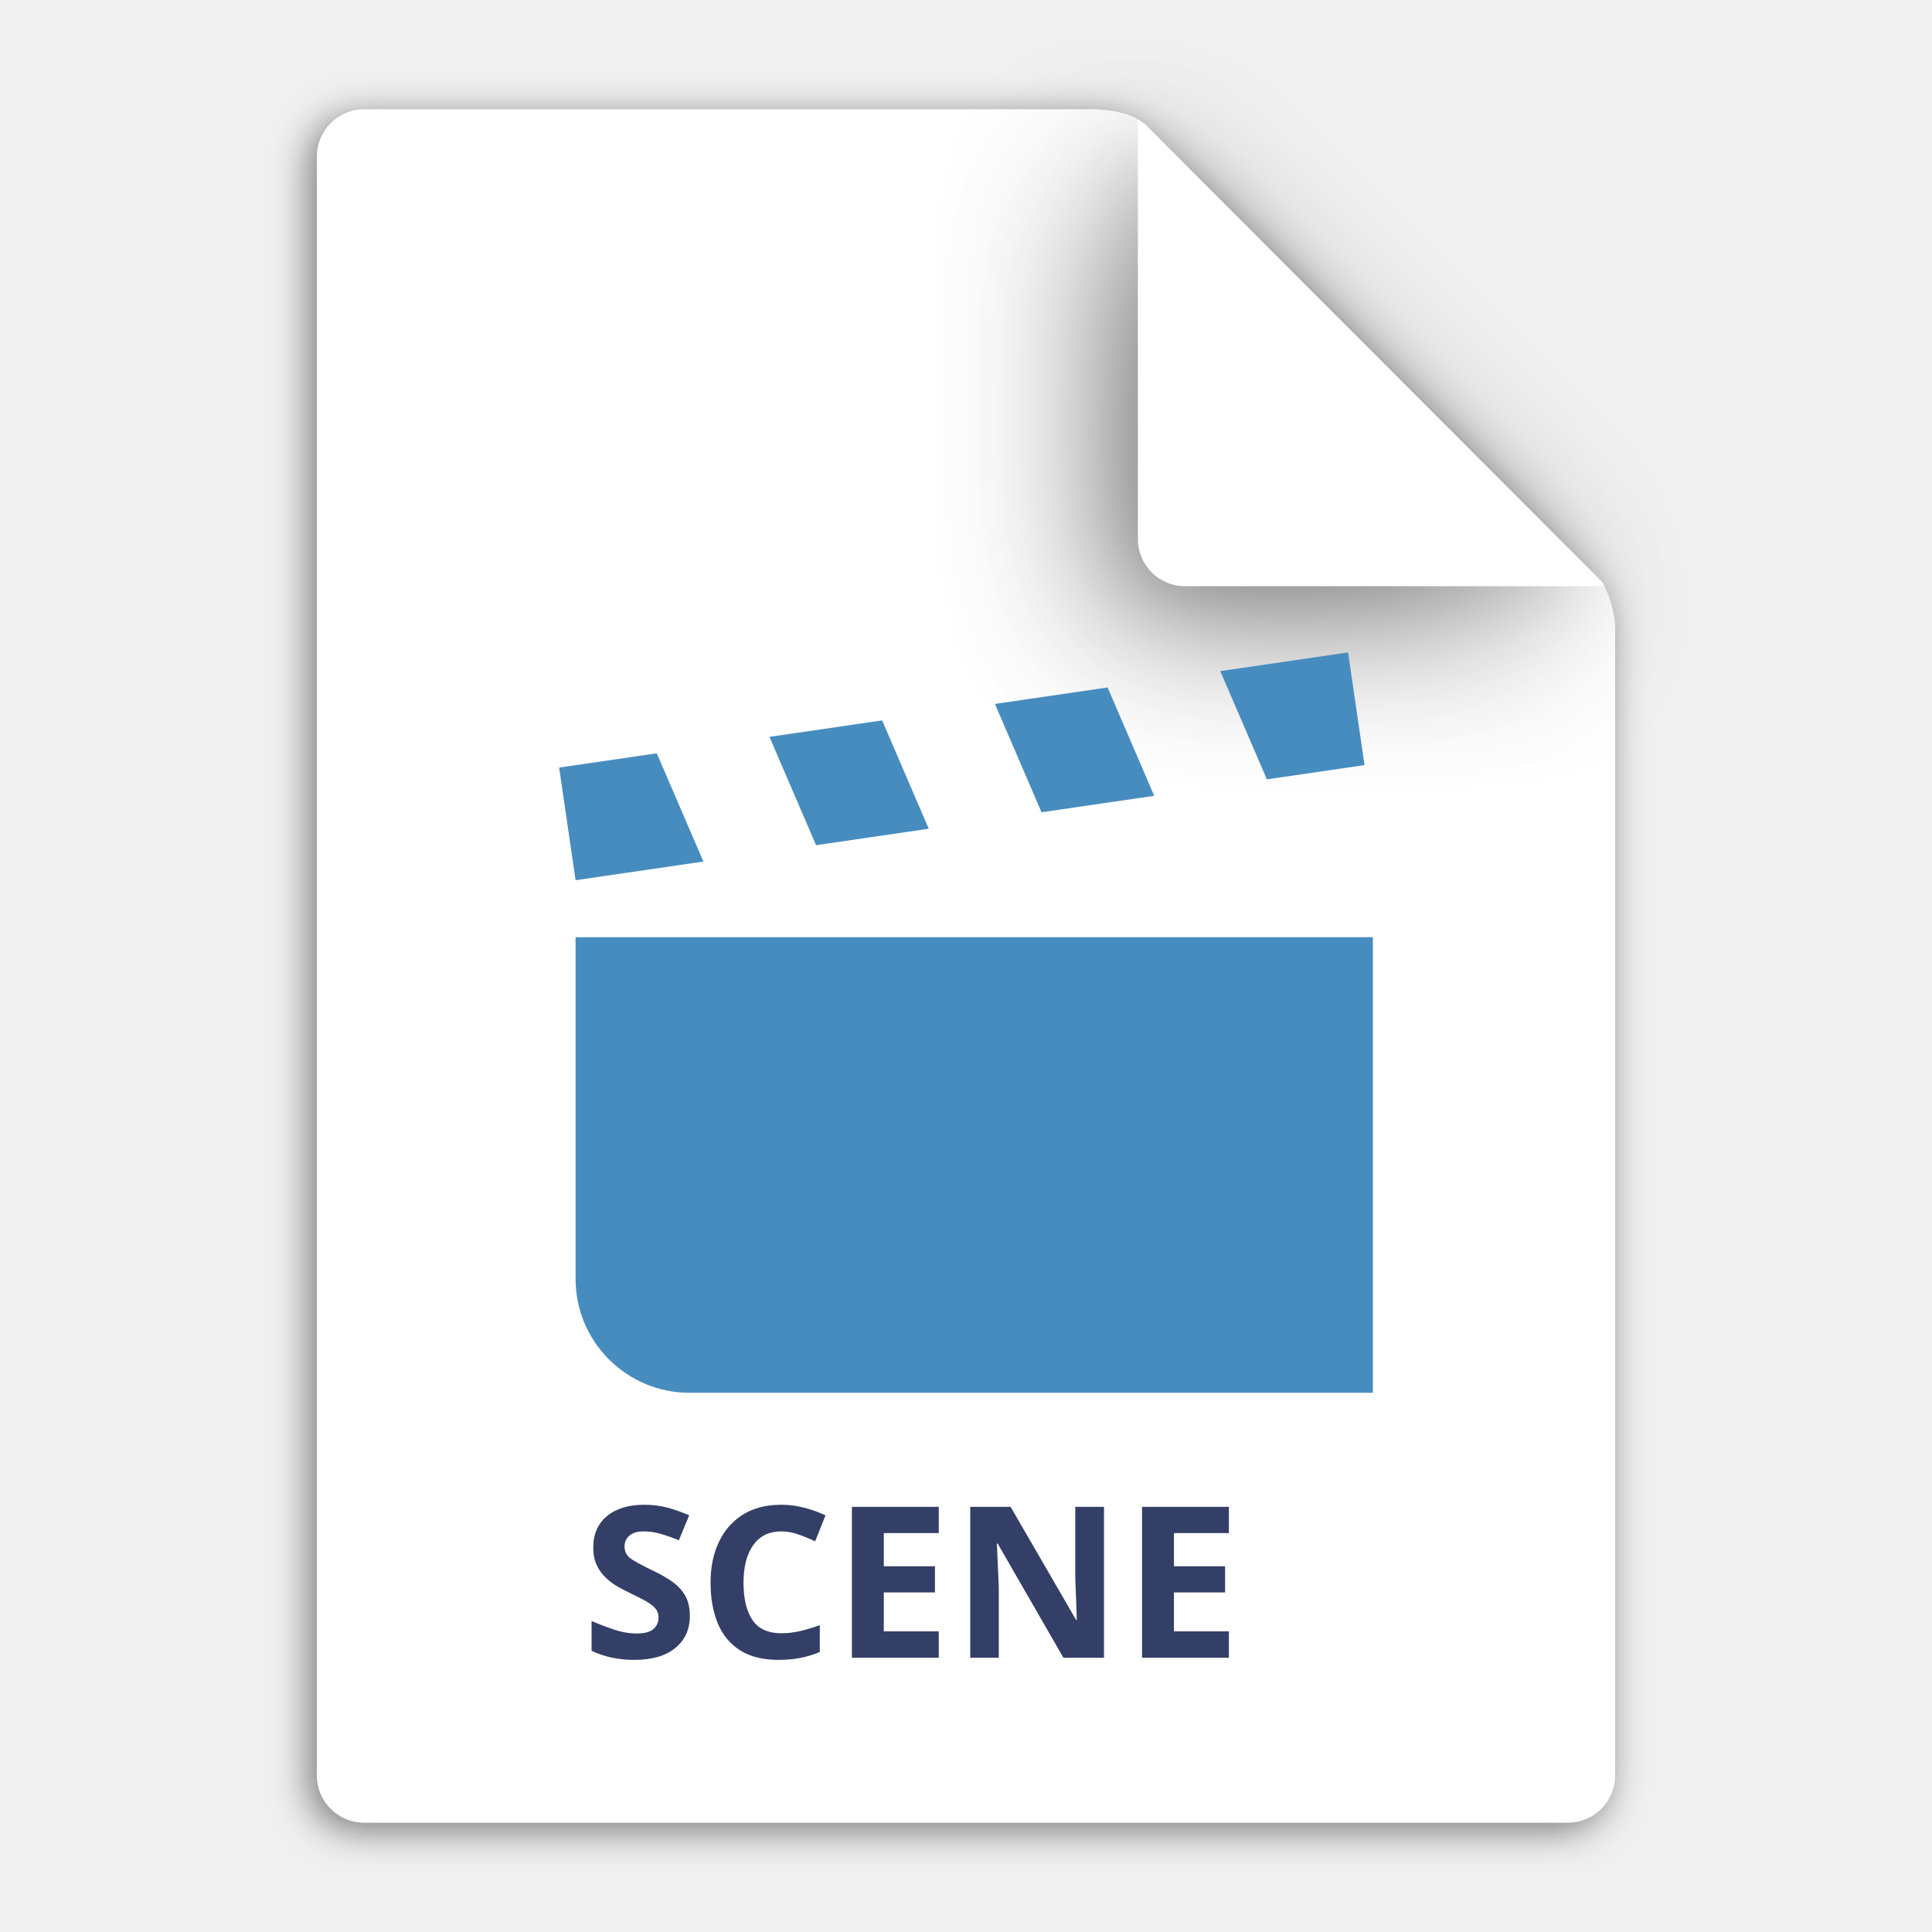
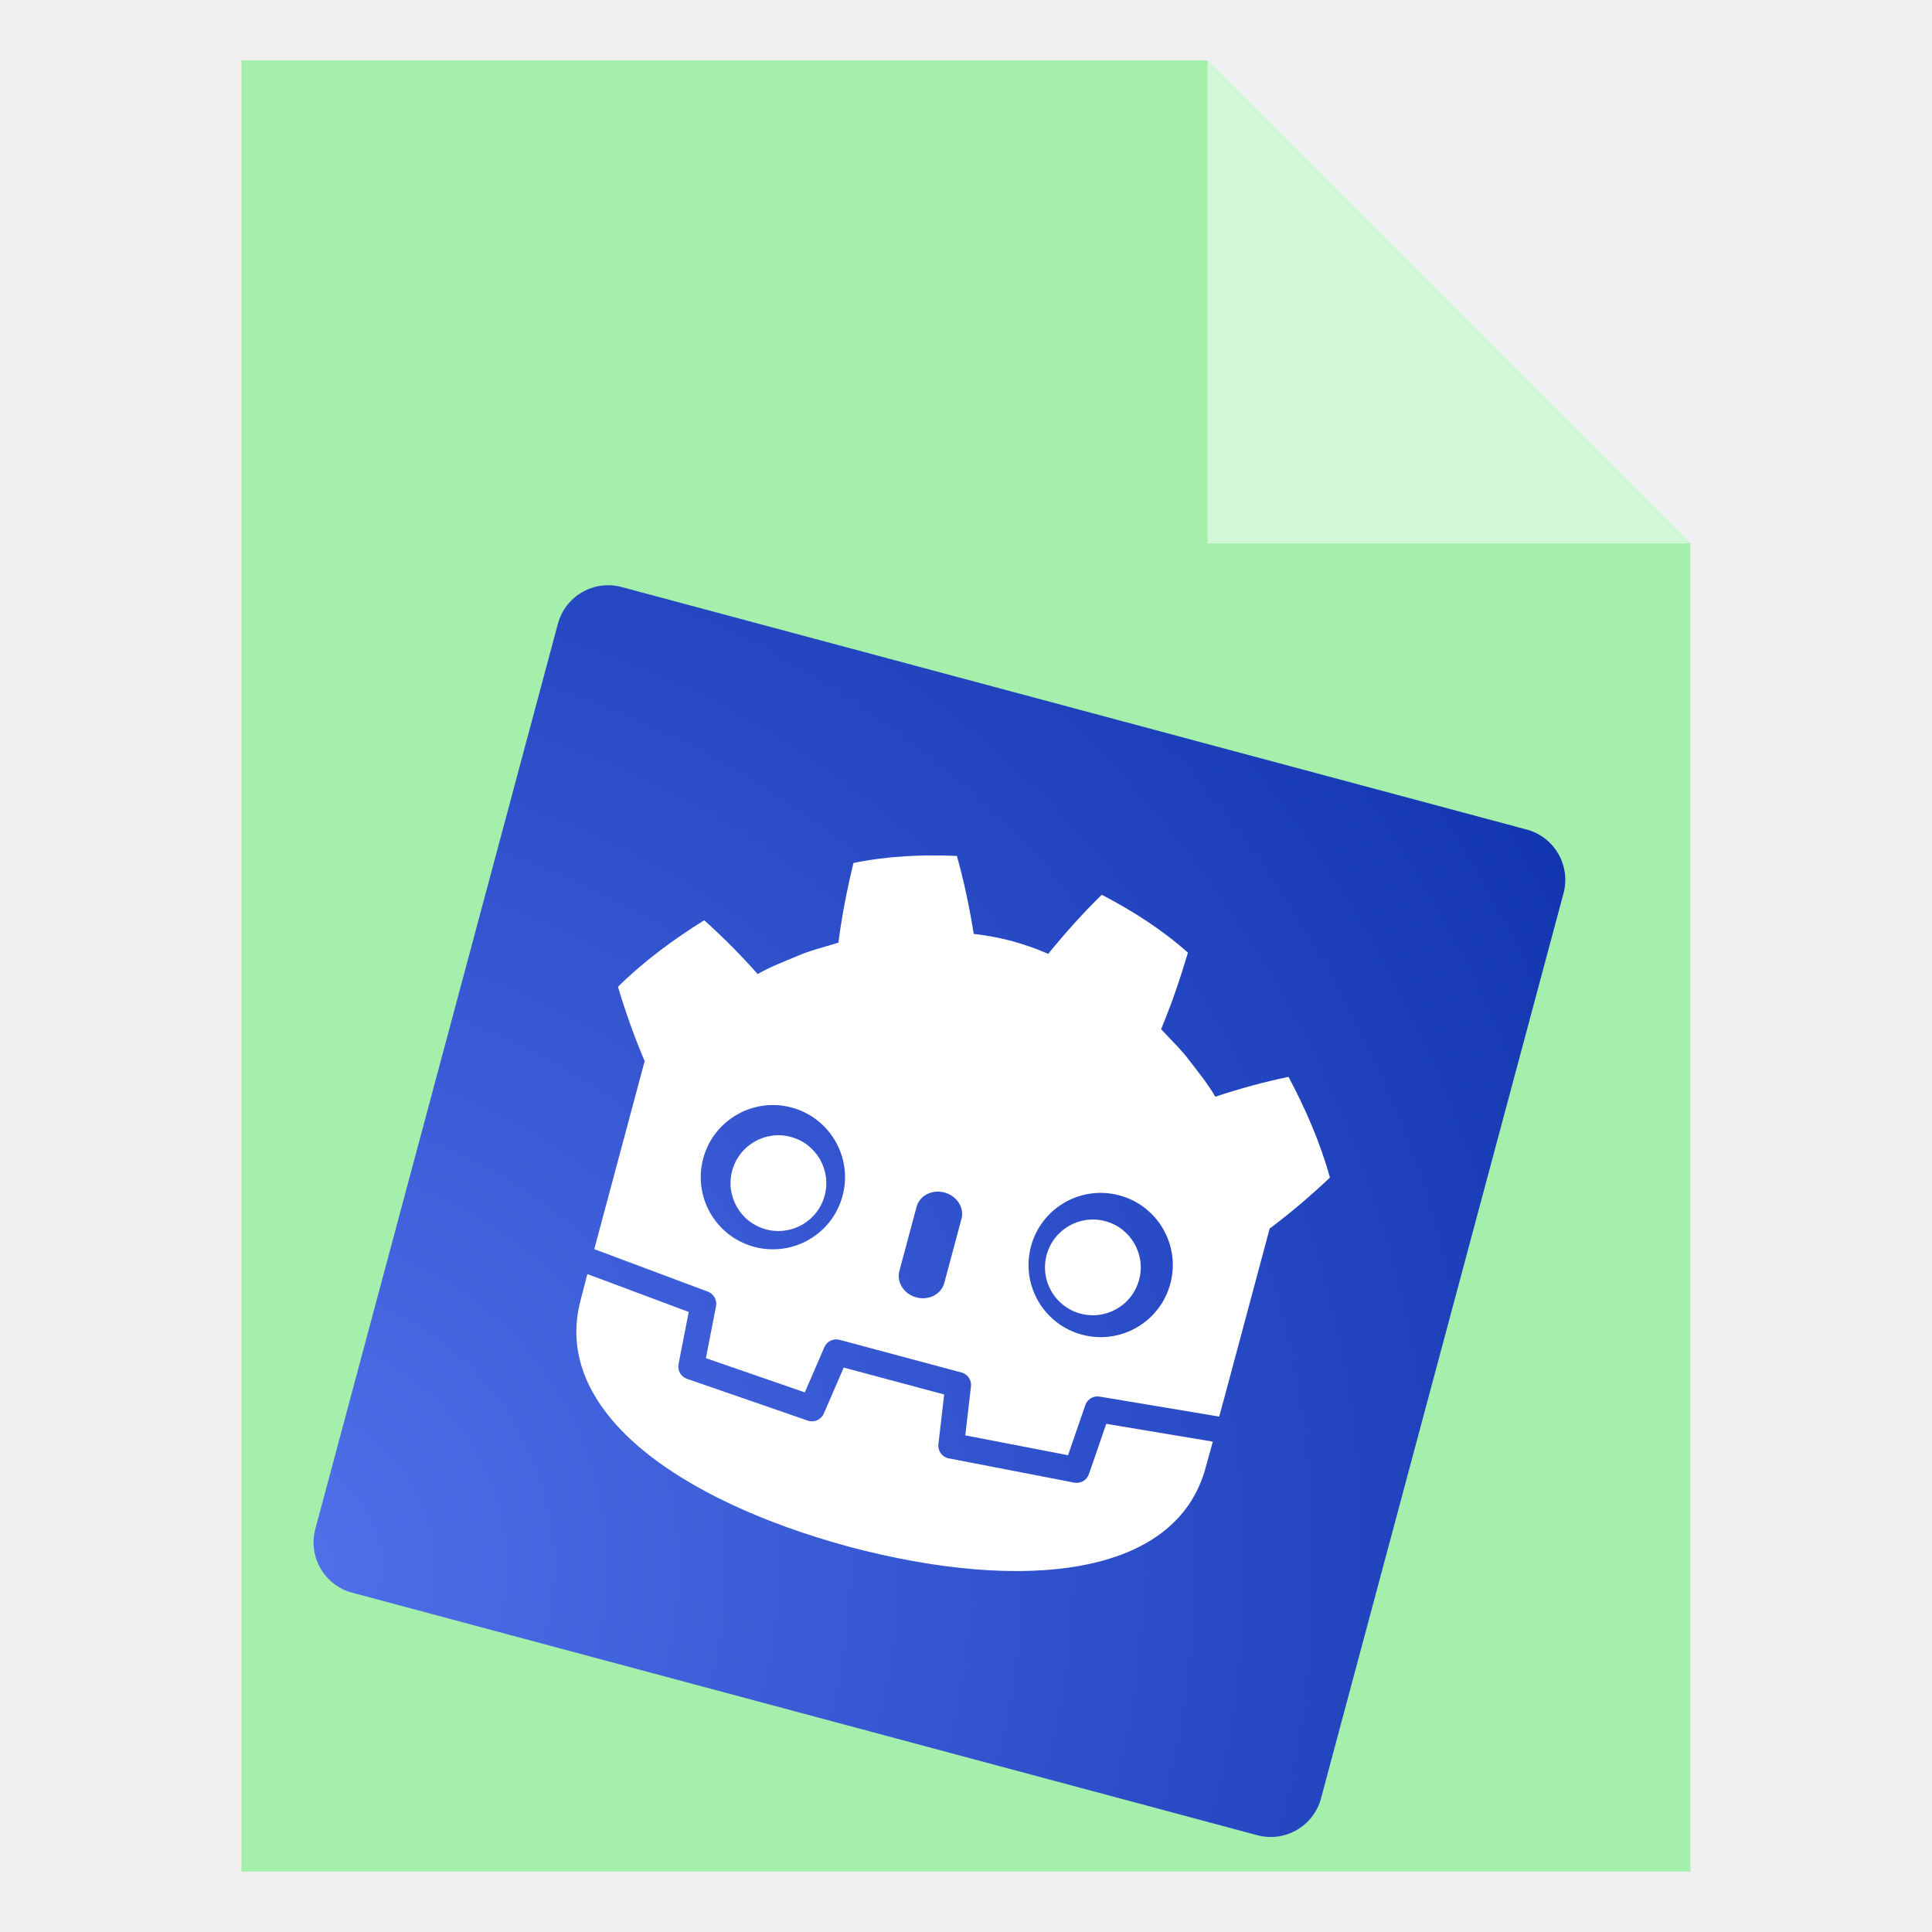
- <svg xmlns="http://www.w3.org/2000/svg" width="1024" height="1024">
-   <defs>
-     <filter id="a" width="1.076" height="1.057" x="-.041" y="-.026" color-interpolation-filters="sRGB">
-       <feFlood flood-color="#000" flood-opacity=".502" result="flood" />
-       <feGaussianBlur in="SourceGraphic" result="blur" stdDeviation="10" />
-       <feOffset dx="-4" dy="4" in="blur" result="offset" />
-       <feComposite in="flood" in2="offset" operator="in" result="comp1" />
-       <feComposite in="SourceGraphic" in2="comp1" result="comp2" />
-     </filter>
-     <filter id="b" width="2.262" height="2.261" x="-.68" y="-.582" color-interpolation-filters="sRGB">
-       <feFlood flood-color="#000" flood-opacity=".4" result="flood" />
-       <feGaussianBlur in="SourceGraphic" result="blur" stdDeviation="40" />
-       <feOffset dx="-20" dy="20" in="blur" result="offset" />
-       <feComposite in="flood" in2="offset" operator="in" result="comp1" />
-       <feComposite in="SourceGraphic" in2="comp1" result="fbSourceGraphic" />
-       <feColorMatrix in="fbSourceGraphic" result="fbSourceGraphicAlpha" values="0 0 0 -1 0 0 0 0 -1 0 0 0 0 -1 0 0 0 0 1 0" />
-       <feFlood flood-color="#000" flood-opacity=".2" result="flood" />
-       <feGaussianBlur in="fbSourceGraphic" result="blur" stdDeviation="20" />
-       <feOffset dx="-4" dy="4" in="blur" result="offset" />
-       <feComposite in="flood" in2="offset" operator="in" result="comp1" />
-       <feComposite in="fbSourceGraphic" in2="comp1" result="comp2" />
-     </filter>
-   </defs>
-   <path fill="#fff" d="m 193,58 c -13.85,-6.8e-5 -25,11.15 -25,25 v 858 c 0,13.85 11.15,25 25,25 h 638 c 13.85,0 25,-11.15 25,-25 0,0 -0.004,-609.403 -0.006,-609.404 -0.011,-0.54 -0.49,-11.635 -6.799,-23.109 L 727.166,186.282 607.137,66.078 C 600.033,60.162 590.478,58.524 581.41,58.002 Z" filter="url(#a)" />
-   <path fill="#fff" d="m 603.107,63.297 c -6.476,-3.684 -14.251,-4.866 -21.697,-5.295 L 193,58 c -13.85,-6.8e-5 -25,11.15 -25,25 v 858 c 0,13.85 11.15,25 25,25 h 638 c 13.85,0 25,-11.15 25,-25 0,0 -0.004,-609.403 -0.006,-609.404 -0.011,-0.505 -0.431,-10.253 -5.654,-20.904 H 628.107 c -13.85,0 -25,-11.15 -25,-25 z" />
-   <path fill="#fff" d="M 603.107,63.297 V 285.691 c 0,13.85 11.15,25 25,25 h 222.232 c -0.359,-0.732 -0.739,-1.468 -1.145,-2.205 L 727.166,186.281 607.137,66.078 c -1.27,-1.058 -2.619,-1.979 -4.029,-2.781 z" filter="url(#b)" />
-   <path fill="none" d="M0 0H1024V1024H0z" />
-   <text x="308.398" y="878.644" fill="#333f67" font-family="Montserrat" font-size="16" font-weight="800" letter-spacing="0" word-spacing="0">
-     <tspan x="308.398" y="878.644" font-size="112">SCENE</tspan>
-   </text>
-   <path fill="#478cbf" d="m 714.504,345.805 -67.735,9.904 24.7,57.361 51.76,-7.546 z m -127.458,18.57 -59.719,8.725 24.702,57.419 59.719,-8.725 z m -119.498,17.45 -59.719,8.725 24.701,57.419 59.72,-8.725 z m -119.438,17.45 -51.76,7.546 8.725,59.719 67.736,-9.904 z m -43.036,97.449 v 181.104 c 0,33.34 27.027,60.368 60.368,60.368 H 727.65 V 496.724 Z" />
+ <svg xmlns="http://www.w3.org/2000/svg" width="128" height="128" viewBox="0 0 128 128">
+   <path fill="#a5efac" d="M16 4h64l32 32v88H16z" />
+   <path fill="#fff" opacity=".5" d="M80 4v32h32z" />
+   <g transform="translate(20 38) scale(.66)">
+     <defs>
+       <radialGradient id="luau_gradient" cx="0" cy="0" r="1" gradientUnits="userSpaceOnUse" gradientTransform="translate(9.1312 116.255) rotate(-45) scale(192.142)">
+         <stop stop-color="#5071EA" />
+         <stop offset="1" stop-color="#00239F" />
+       </radialGradient>
+     </defs>
+     <g transform="rotate(15 64 64)">
+       <rect x="11.744" y="11.744" width="104.511" height="104.511" rx="5.226" fill="url(#luau_gradient)" />
+       <path fill="#fff" transform="translate(27.000 26.998) scale(3.0833)" d="M9.56.683c-1.096.244-2.181.583-3.198 1.095.023.898.081 1.758.199 2.632-.395.253-.81.47-1.178.766-.375.288-.758.564-1.097.901-.678-.448-1.396-.869-2.135-1.241C1.353 5.693.608 6.619 0 7.655c.458.741.936 1.435 1.452 2.094h.014v6.356c.012 0 .023 0 .035.003l3.896.376c.204.02.364.184.378.389l.12 1.72 3.399.242.234-1.587c.03-.206.207-.358.415-.358h4.111c.208 0 .385.152.415.358l.234 1.587 3.399-.242.12-1.72a.42.42 0 01.378-.389l3.895-.376c.012 0 .023-.003.035-.003v-.507h.002V9.75h.014c.516-.659.994-1.353 1.452-2.094-.608-1.036-1.354-1.961-2.151-2.819-.739.372-1.457.793-2.135 1.241-.339-.337-.721-.613-1.096-.901-.369-.296-.784-.513-1.178-.766.117-.874.175-1.734.199-2.632-1.017-.512-2.101-.851-3.198-1.095-.438.736-.838 1.533-1.187 2.312-.414-.069-.829-.094-1.246-.099h-.016c-.417.005-.832.03-1.246.099-.349-.779-.749-1.576-1.188-2.312l.001-.001zM6.476 9.989c1.297 0 2.349 1.051 2.349 2.348s-1.052 2.348-2.349 2.348c-1.296 0-2.348-1.051-2.348-2.348 0-1.297 1.051-2.348 2.348-2.348zm11.049 0c1.296 0 2.348 1.051 2.348 2.348s-1.051 2.348-2.348 2.348-2.349-1.051-2.349-2.348c0-1.297 1.051-2.348 2.349-2.348zm-10.824.93c-.861 0-1.559.698-1.559 1.559s.698 1.558 1.559 1.558c.861 0 1.559-.698 1.559-1.558 0-.86-.697-1.559-1.559-1.559zm10.598 0c-.861 0-1.558.698-1.558 1.559s.697 1.558 1.558 1.558c.861 0 1.559-.698 1.559-1.558 0-.86-.697-1.559-1.559-1.559zm-5.298.453c.417 0 .757.308.757.687v2.162c0 .379-.339.687-.757.687s-.756-.308-.756-.687V12.059c0-.379.339-.687.756-.687zM1.46 16.946c.002.377.006.789.006.871 0 3.701 4.694 5.479 10.527 5.5h.014c5.832-.02 10.526-1.799 10.526-5.5 0-.084.005-.495.007-.871l-3.502.338-.121 1.729a.421.421 0 01-.389.39l-4.181.296a.42.42 0 01-.415-.358l-.238-1.614h-3.386l-.238 1.614a.419.419 0 01-.445.357l-4.151-.296c-.208-.015-.375-.181-.389-.389l-.12-1.729-3.504-.337z" />
+     </g>
+   </g>
</svg>
